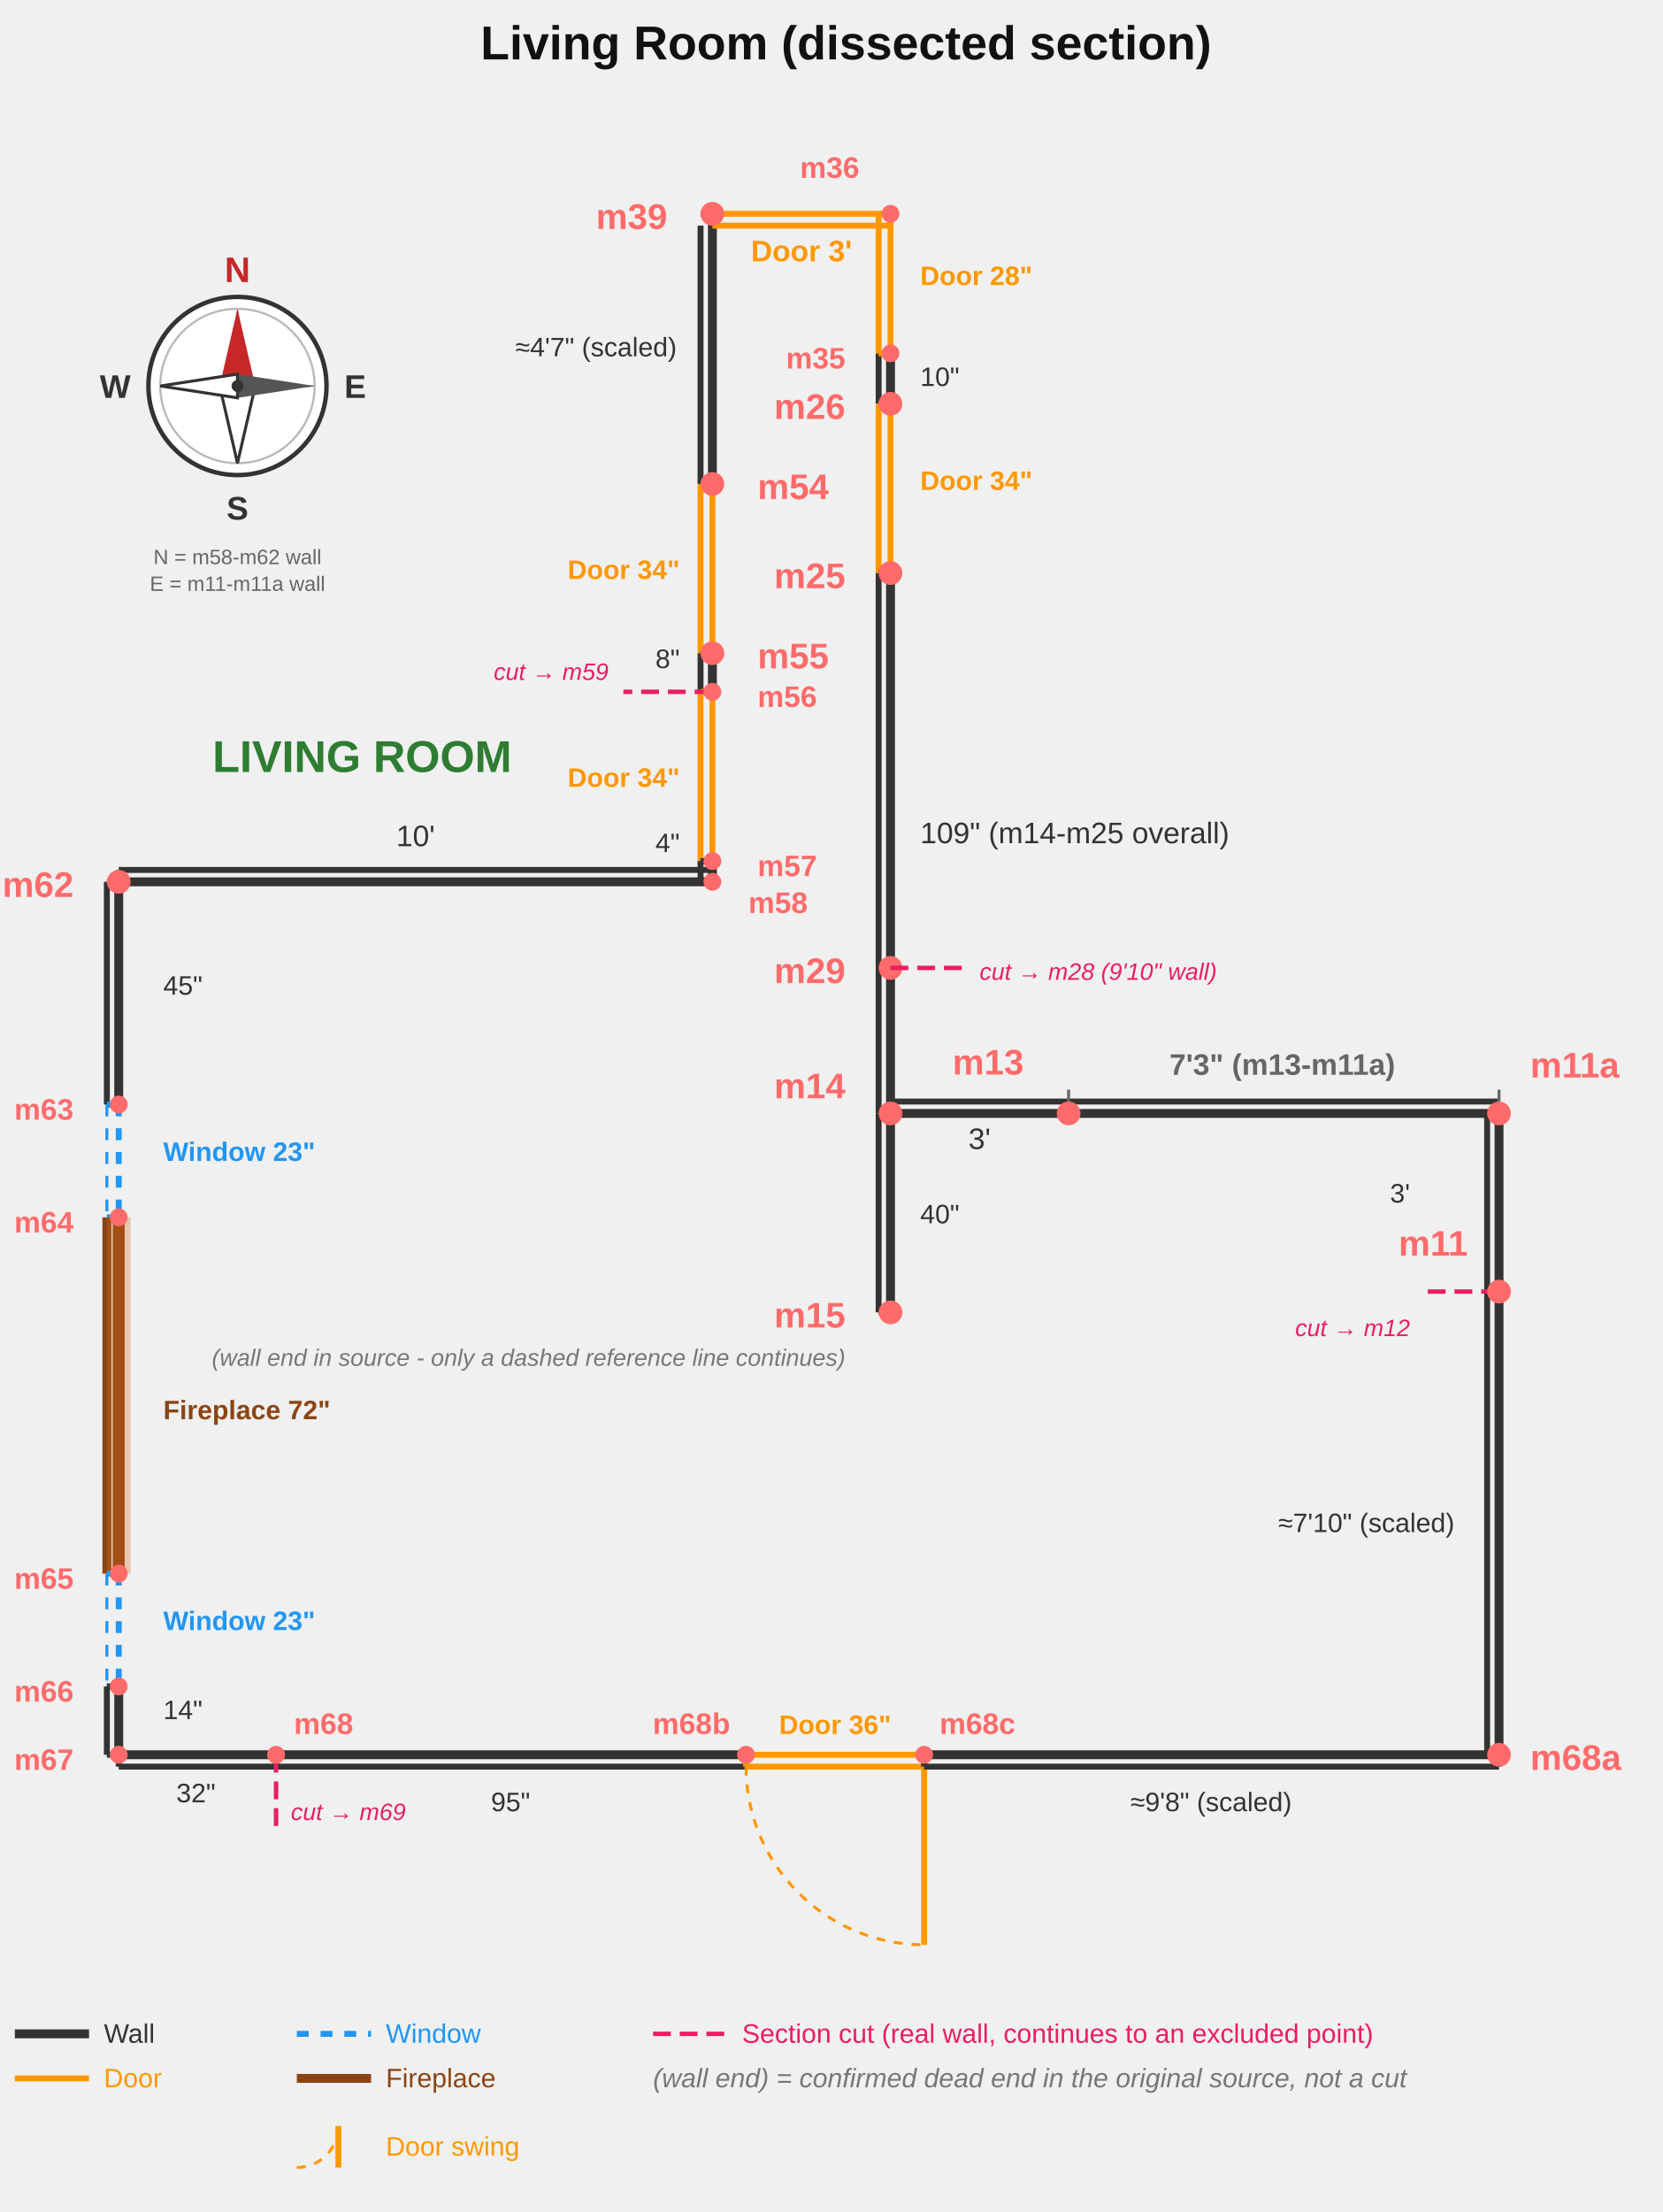
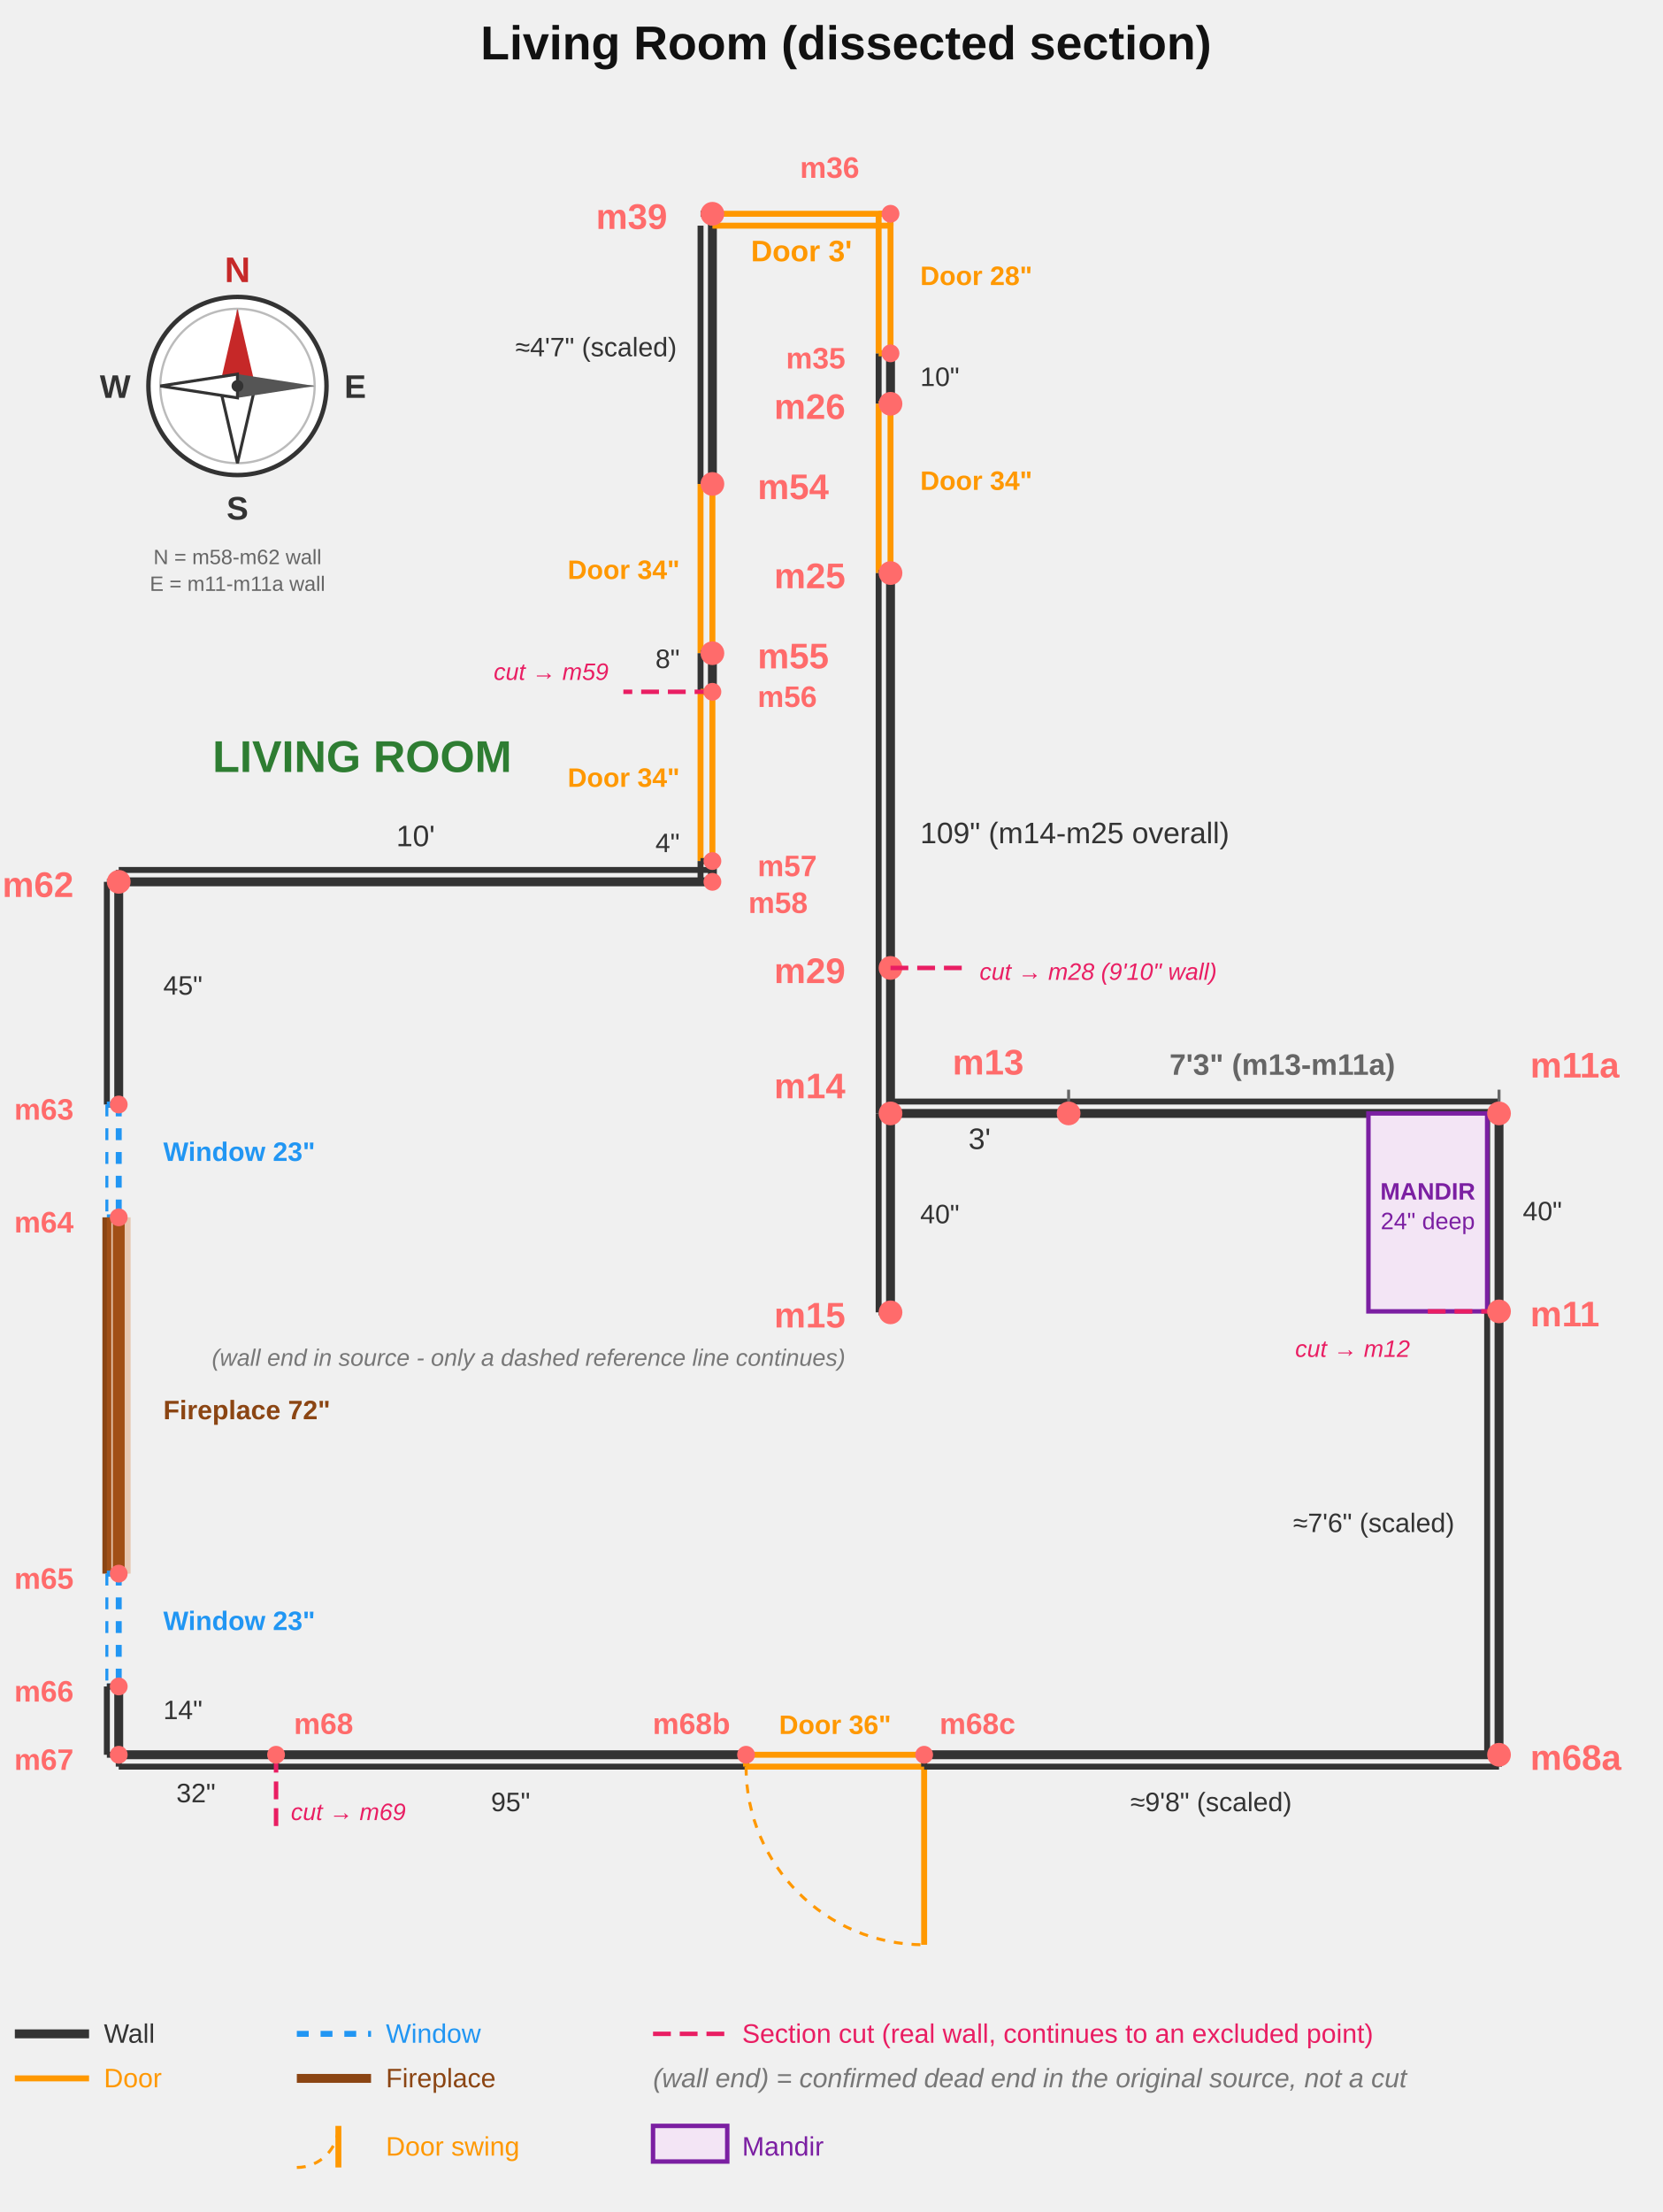
<svg xmlns="http://www.w3.org/2000/svg" viewBox="-10 -490 560 745" width="1120" height="1490" style="background:#fff;font-family:Arial,Helvetica,sans-serif;">
  <text x="275" y="-470" font-size="16" font-weight="bold" text-anchor="middle" fill="#111">Living Room (dissected section)</text>
  <line x1="230" y1="-327" x2="230" y2="-270" stroke="#ff9800" stroke-width="2" />
  <line x1="226" y1="-327" x2="226" y2="-270" stroke="#ff9800" stroke-width="2" />
  <line x1="230" y1="-327" x2="226" y2="-327" stroke="#ff9800" stroke-width="2" />
  <line x1="230" y1="-270" x2="226" y2="-270" stroke="#ff9800" stroke-width="2" />
  <text x="219" y="-295" font-size="9" fill="#ff9800" text-anchor="end" font-weight="bold">Door 34"</text>
  <line x1="230" y1="-270" x2="230" y2="-257" stroke="#333" stroke-width="3" />
  <line x1="226" y1="-270" x2="226" y2="-257" stroke="#333" stroke-width="2" />
  <line x1="230" y1="-270" x2="226" y2="-270" stroke="#333" stroke-width="2" />
  <line x1="230" y1="-257" x2="226" y2="-257" stroke="#333" stroke-width="2" />
  <text x="219" y="-265" font-size="9" fill="#333" text-anchor="end">8"</text>
  <line x1="230" y1="-257" x2="230" y2="-200" stroke="#ff9800" stroke-width="2" />
  <line x1="226" y1="-257" x2="226" y2="-200" stroke="#ff9800" stroke-width="2" />
  <line x1="230" y1="-257" x2="226" y2="-257" stroke="#ff9800" stroke-width="2" />
  <line x1="230" y1="-200" x2="226" y2="-200" stroke="#ff9800" stroke-width="2" />
  <text x="219" y="-225" font-size="9" fill="#ff9800" text-anchor="end" font-weight="bold">Door 34"</text>
  <line x1="230" y1="-200" x2="230" y2="-193" stroke="#333" stroke-width="3" />
  <line x1="226" y1="-200" x2="226" y2="-193" stroke="#333" stroke-width="2" />
  <line x1="230" y1="-200" x2="226" y2="-200" stroke="#333" stroke-width="2" />
  <line x1="230" y1="-193" x2="226" y2="-193" stroke="#333" stroke-width="2" />
  <text x="219" y="-203" font-size="9" fill="#333" text-anchor="end">4"</text>
  <line x1="230" y1="-193" x2="30" y2="-193" stroke="#333" stroke-width="3" />
  <line x1="230" y1="-197" x2="30" y2="-197" stroke="#333" stroke-width="2" />
  <line x1="230" y1="-193" x2="230" y2="-197" stroke="#333" stroke-width="2" />
  <line x1="30" y1="-193" x2="30" y2="-197" stroke="#333" stroke-width="2" />
  <text x="130" y="-205" font-size="10" fill="#333" text-anchor="middle">10'</text>
  <line x1="30" y1="-193" x2="30" y2="-118" stroke="#333" stroke-width="3" />
  <line x1="26" y1="-193" x2="26" y2="-118" stroke="#333" stroke-width="2" />
  <line x1="30" y1="-193" x2="26" y2="-193" stroke="#333" stroke-width="2" />
  <line x1="30" y1="-118" x2="26" y2="-118" stroke="#333" stroke-width="2" />
  <text x="45" y="-155" font-size="9" fill="#333" text-anchor="start">45"</text>
  <line x1="30" y1="-118" x2="30" y2="-80" stroke="#2196F3" stroke-width="2" stroke-dasharray="4,4" />
  <line x1="26" y1="-118" x2="26" y2="-80" stroke="#2196F3" stroke-width="1" stroke-dasharray="4,4" />
  <line x1="30" y1="-118" x2="26" y2="-118" stroke="#2196F3" stroke-width="2" />
  <line x1="30" y1="-80" x2="26" y2="-80" stroke="#2196F3" stroke-width="2" />
  <text x="45" y="-99" font-size="9" fill="#2196F3" text-anchor="start" font-weight="bold">Window 23"</text>
  <line x1="30" y1="-80" x2="30" y2="40" stroke="#8b4513" stroke-width="4" />
  <line x1="26" y1="-80" x2="26" y2="40" stroke="#8b4513" stroke-width="3" />
  <rect x="26" y="-80" width="8" height="120" fill="#d2691e" opacity="0.3" />
  <text x="45" y="-12" font-size="9" fill="#8b4513" text-anchor="start" font-weight="bold">Fireplace 72"</text>
  <line x1="30" y1="40" x2="30" y2="78" stroke="#2196F3" stroke-width="2" stroke-dasharray="4,4" />
  <line x1="26" y1="40" x2="26" y2="78" stroke="#2196F3" stroke-width="1" stroke-dasharray="4,4" />
  <line x1="30" y1="40" x2="26" y2="40" stroke="#2196F3" stroke-width="2" />
  <line x1="30" y1="78" x2="26" y2="78" stroke="#2196F3" stroke-width="2" />
  <text x="45" y="59" font-size="9" fill="#2196F3" text-anchor="start" font-weight="bold">Window 23"</text>
  <line x1="30" y1="78" x2="30" y2="101" stroke="#333" stroke-width="3" />
  <line x1="26" y1="78" x2="26" y2="101" stroke="#333" stroke-width="2" />
  <line x1="30" y1="78" x2="26" y2="78" stroke="#333" stroke-width="2" />
  <line x1="30" y1="101" x2="26" y2="101" stroke="#333" stroke-width="2" />
  <text x="45" y="89" font-size="9" fill="#333" text-anchor="start">14"</text>
  <line x1="30" y1="101" x2="83" y2="101" stroke="#333" stroke-width="3" />
  <line x1="30" y1="105" x2="83" y2="105" stroke="#333" stroke-width="2" />
  <line x1="30" y1="101" x2="30" y2="105" stroke="#333" stroke-width="2" />
  <line x1="83" y1="101" x2="83" y2="105" stroke="#333" stroke-width="2" />
  <text x="56" y="117" font-size="9" fill="#333" text-anchor="middle">32"</text>
  <line x1="230" y1="-327" x2="230" y2="-418" stroke="#333" stroke-width="3" />
  <line x1="226" y1="-327" x2="226" y2="-414" stroke="#333" stroke-width="2" />
  <line x1="230" y1="-418" x2="226" y2="-418" stroke="#333" stroke-width="2" />
  <text x="218" y="-370" font-size="9" fill="#333" text-anchor="end">≈4'7" (scaled)</text>
  <line x1="290" y1="-354" x2="290" y2="-371" stroke="#333" stroke-width="3" />
  <line x1="286" y1="-354" x2="286" y2="-371" stroke="#333" stroke-width="2" />
  <line x1="290" y1="-354" x2="286" y2="-354" stroke="#333" stroke-width="2" />
  <line x1="290" y1="-371" x2="286" y2="-371" stroke="#333" stroke-width="2" />
  <text x="300" y="-360" font-size="9" fill="#333" text-anchor="start">10"</text>
  <line x1="290" y1="-371" x2="290" y2="-418" stroke="#ff9800" stroke-width="2" />
  <line x1="286" y1="-371" x2="286" y2="-418" stroke="#ff9800" stroke-width="2" />
  <line x1="290" y1="-371" x2="286" y2="-371" stroke="#ff9800" stroke-width="2" />
  <line x1="290" y1="-418" x2="286" y2="-418" stroke="#ff9800" stroke-width="2" />
  <text x="300" y="-394" font-size="9" fill="#ff9800" text-anchor="start" font-weight="bold">Door 28"</text>
  <line x1="290" y1="-418" x2="230" y2="-418" stroke="#ff9800" stroke-width="2" />
  <line x1="290" y1="-414" x2="230" y2="-414" stroke="#ff9800" stroke-width="2" />
  <line x1="290" y1="-418" x2="290" y2="-414" stroke="#ff9800" stroke-width="2" />
  <line x1="230" y1="-418" x2="230" y2="-414" stroke="#ff9800" stroke-width="2" />
  <text x="260" y="-402" font-size="10" fill="#ff9800" text-anchor="middle" font-weight="bold">Door 3'</text>
  <line x1="290" y1="-297" x2="290" y2="-354" stroke="#ff9800" stroke-width="2" />
  <line x1="286" y1="-297" x2="286" y2="-354" stroke="#ff9800" stroke-width="2" />
  <line x1="290" y1="-297" x2="286" y2="-297" stroke="#ff9800" stroke-width="2" />
  <line x1="290" y1="-354" x2="286" y2="-354" stroke="#ff9800" stroke-width="2" />
  <text x="300" y="-325" font-size="9" fill="#ff9800" text-anchor="start" font-weight="bold">Door 34"</text>
  <line x1="290" y1="-115" x2="290" y2="-297" stroke="#333" stroke-width="3" />
  <line x1="286" y1="-115" x2="286" y2="-297" stroke="#333" stroke-width="2" />
  <line x1="290" y1="-115" x2="286" y2="-115" stroke="#333" stroke-width="2" />
  <line x1="290" y1="-297" x2="286" y2="-297" stroke="#333" stroke-width="2" />
  <text x="300" y="-206" font-size="10" fill="#333" text-anchor="start">109" (m14-m25 overall)</text>
  <line x1="290" y1="-115" x2="290" y2="-48" stroke="#333" stroke-width="3" />
  <line x1="286" y1="-115" x2="286" y2="-48" stroke="#333" stroke-width="2" />
  <line x1="290" y1="-115" x2="286" y2="-115" stroke="#333" stroke-width="2" />
  <line x1="290" y1="-48" x2="286" y2="-48" stroke="#333" stroke-width="2" />
  <text x="300" y="-78" font-size="9" fill="#333" text-anchor="start">40"</text>
  <line x1="350" y1="-115" x2="290" y2="-115" stroke="#333" stroke-width="3" />
  <line x1="350" y1="-119" x2="290" y2="-119" stroke="#333" stroke-width="2" />
  <line x1="350" y1="-115" x2="350" y2="-119" stroke="#333" stroke-width="2" />
  <line x1="290" y1="-115" x2="290" y2="-119" stroke="#333" stroke-width="2" />
  <text x="320" y="-103" font-size="10" fill="#333" text-anchor="middle">3'</text>
  <line x1="350" y1="-115" x2="495" y2="-115" stroke="#333" stroke-width="3" />
  <line x1="350" y1="-119" x2="495" y2="-119" stroke="#333" stroke-width="2" />
  <line x1="350" y1="-119" x2="350" y2="-123" stroke="#666" stroke-width="1" />
  <line x1="495" y1="-119" x2="495" y2="-123" stroke="#666" stroke-width="1" />
  <text x="422" y="-128" font-size="10" fill="#666" font-weight="bold" text-anchor="middle">7'3" (m13-m11a)</text>
-   <line x1="495" y1="-115" x2="495" y2="-55" stroke="#333" stroke-width="3" />
-   <line x1="491" y1="-115" x2="491" y2="-55" stroke="#333" stroke-width="2" />
+   <line x1="495" y1="-115" x2="495" y2="-48.33" stroke="#333" stroke-width="3" />
+   <line x1="491" y1="-115" x2="491" y2="-48.33" stroke="#333" stroke-width="2" />
  <line x1="495" y1="-115" x2="491" y2="-115" stroke="#333" stroke-width="2" />
-   <line x1="495" y1="-55" x2="491" y2="-55" stroke="#333" stroke-width="2" />
-   <text x="465" y="-85" font-size="9" fill="#333" text-anchor="end">3'</text>
-   <line x1="495" y1="-55" x2="495" y2="101" stroke="#333" stroke-width="3" />
-   <line x1="491" y1="-55" x2="491" y2="101" stroke="#333" stroke-width="2" />
-   <line x1="495" y1="-55" x2="491" y2="-55" stroke="#333" stroke-width="2" />
-   <text x="480" y="26" font-size="9" fill="#333" text-anchor="end">≈7'10" (scaled)</text>
+   <line x1="495" y1="-48.33" x2="491" y2="-48.33" stroke="#333" stroke-width="2" />
+   <text x="503" y="-79" font-size="9" fill="#333" text-anchor="start">40"</text>
+   <rect x="451" y="-115" width="40" height="66.67" fill="#f3e5f5" stroke="#7b1fa2" stroke-width="1.5" />
+   <text x="471" y="-86" font-size="8" fill="#7b1fa2" font-weight="bold" text-anchor="middle">MANDIR</text>
+   <text x="471" y="-76" font-size="8" fill="#7b1fa2" text-anchor="middle">24" deep</text>
+   <line x1="495" y1="-48.33" x2="495" y2="101" stroke="#333" stroke-width="3" />
+   <line x1="491" y1="-48.33" x2="491" y2="101" stroke="#333" stroke-width="2" />
+   <line x1="495" y1="-48.33" x2="491" y2="-48.33" stroke="#333" stroke-width="2" />
+   <text x="480" y="26" font-size="9" fill="#333" text-anchor="end">≈7'6" (scaled)</text>
  <line x1="83" y1="101" x2="241.33" y2="101" stroke="#333" stroke-width="3" />
  <line x1="83" y1="105" x2="241.33" y2="105" stroke="#333" stroke-width="2" />
  <line x1="241.33" y1="101" x2="241.33" y2="105" stroke="#333" stroke-width="2" />
  <text x="162" y="120" font-size="9" fill="#333" text-anchor="middle">95"</text>
  <line x1="241.33" y1="101" x2="301.33" y2="101" stroke="#ff9800" stroke-width="2" />
  <line x1="241.33" y1="105" x2="301.33" y2="105" stroke="#ff9800" stroke-width="2" />
  <line x1="241.33" y1="101" x2="241.33" y2="105" stroke="#ff9800" stroke-width="2" />
  <line x1="301.33" y1="101" x2="301.33" y2="105" stroke="#ff9800" stroke-width="2" />
  <line x1="301.33" y1="105" x2="301.33" y2="165" stroke="#ff9800" stroke-width="2" />
  <path d="M241.33,105 A60,60 0 0,0 301.33,165" fill="none" stroke="#ff9800" stroke-width="1" stroke-dasharray="3,3" />
  <text x="271.33" y="94" font-size="9" fill="#ff9800" text-anchor="middle" font-weight="bold">Door 36"</text>
  <line x1="301.33" y1="101" x2="495" y2="101" stroke="#333" stroke-width="3" />
  <line x1="301.33" y1="105" x2="495" y2="105" stroke="#333" stroke-width="2" />
  <line x1="301.33" y1="101" x2="301.33" y2="105" stroke="#333" stroke-width="2" />
  <line x1="495" y1="101" x2="495" y2="105" stroke="#333" stroke-width="2" />
  <text x="398" y="120" font-size="9" fill="#333" text-anchor="middle">≈9'8" (scaled)</text>
  <circle cx="241.33" cy="101" r="3" fill="#ff6b6b" />
  <text x="236" y="94" font-size="10" fill="#ff6b6b" font-weight="bold" text-anchor="end">m68b</text>
  <circle cx="301.33" cy="101" r="3" fill="#ff6b6b" />
  <text x="306.5" y="94" font-size="10" fill="#ff6b6b" font-weight="bold">m68c</text>
  <circle cx="495" cy="101" r="4" fill="#ff6b6b" />
  <text x="505.5" y="106.1" font-size="12" fill="#ff6b6b" font-weight="bold">m68a</text>
  <line x1="230" y1="-257" x2="200" y2="-257" stroke="#e91e63" stroke-width="1.5" stroke-dasharray="6,3" />
  <text x="195" y="-261" font-size="8" fill="#e91e63" text-anchor="end" font-style="italic">cut → m59</text>
  <line x1="83" y1="101" x2="83" y2="125" stroke="#e91e63" stroke-width="1.5" stroke-dasharray="6,3" />
  <text x="88" y="123" font-size="8" fill="#e91e63" font-style="italic">cut → m69</text>
  <circle cx="290" cy="-164" r="4" fill="#ff6b6b" />
  <line x1="290" y1="-164" x2="315" y2="-164" stroke="#e91e63" stroke-width="1.5" stroke-dasharray="6,3" />
  <text x="320" y="-160" font-size="8" fill="#e91e63" font-style="italic">cut → m28 (9'10" wall)</text>
  <text x="274.8" y="-158.9" font-size="12" fill="#ff6b6b" font-weight="bold" text-anchor="end">m29</text>
-   <line x1="495" y1="-55" x2="470" y2="-55" stroke="#e91e63" stroke-width="1.5" stroke-dasharray="6,3" />
-   <text x="465" y="-40" font-size="8" fill="#e91e63" text-anchor="end" font-style="italic">cut → m12</text>
+   <line x1="495" y1="-48.33" x2="470" y2="-48.33" stroke="#e91e63" stroke-width="1.5" stroke-dasharray="6,3" />
+   <text x="465" y="-33" font-size="8" fill="#e91e63" text-anchor="end" font-style="italic">cut → m12</text>
  <text x="274.8" y="-30" font-size="8" fill="#777" text-anchor="end" font-style="italic">(wall end in source - only a dashed reference line continues)</text>
  <text x="112" y="-230" font-size="15" font-weight="bold" fill="#2e7d32" text-anchor="middle">LIVING ROOM</text>
  <circle cx="230" cy="-193" r="3" fill="#ff6b6b" />
  <text x="242.1" y="-182.5" font-size="10" fill="#ff6b6b" font-weight="bold">m58</text>
  <circle cx="30" cy="-193" r="4" fill="#ff6b6b" />
  <text x="14.8" y="-187.9" font-size="12" fill="#ff6b6b" font-weight="bold" text-anchor="end">m62</text>
  <circle cx="30" cy="-118" r="3" fill="#ff6b6b" />
  <text x="14.8" y="-112.9" font-size="10" fill="#ff6b6b" font-weight="bold" text-anchor="end">m63</text>
  <circle cx="30" cy="-80" r="3" fill="#ff6b6b" />
  <text x="14.8" y="-74.9" font-size="10" fill="#ff6b6b" font-weight="bold" text-anchor="end">m64</text>
  <circle cx="30" cy="40" r="3" fill="#ff6b6b" />
  <text x="14.8" y="45.1" font-size="10" fill="#ff6b6b" font-weight="bold" text-anchor="end">m65</text>
  <circle cx="30" cy="78" r="3" fill="#ff6b6b" />
  <text x="14.8" y="83.1" font-size="10" fill="#ff6b6b" font-weight="bold" text-anchor="end">m66</text>
  <circle cx="30" cy="101" r="3" fill="#ff6b6b" />
  <text x="14.8" y="106.1" font-size="10" fill="#ff6b6b" font-weight="bold" text-anchor="end">m67</text>
  <circle cx="83" cy="101" r="3" fill="#ff6b6b" />
  <text x="89" y="94" font-size="10" fill="#ff6b6b" font-weight="bold">m68</text>
  <circle cx="290" cy="-418" r="3" fill="#ff6b6b" />
  <text x="279.5" y="-430.1" font-size="10" fill="#ff6b6b" font-weight="bold" text-anchor="end">m36</text>
  <circle cx="290" cy="-371" r="3" fill="#ff6b6b" />
  <text x="274.8" y="-365.9" font-size="10" fill="#ff6b6b" font-weight="bold" text-anchor="end">m35</text>
  <circle cx="290" cy="-354" r="4" fill="#ff6b6b" />
  <text x="274.8" y="-348.9" font-size="12" fill="#ff6b6b" font-weight="bold" text-anchor="end">m26</text>
  <circle cx="290" cy="-297" r="4" fill="#ff6b6b" />
  <text x="274.8" y="-291.9" font-size="12" fill="#ff6b6b" font-weight="bold" text-anchor="end">m25</text>
  <circle cx="290" cy="-115" r="4" fill="#ff6b6b" />
  <text x="274.8" y="-120.1" font-size="12" fill="#ff6b6b" font-weight="bold" text-anchor="end">m14</text>
  <circle cx="290" cy="-48" r="4" fill="#ff6b6b" />
  <text x="274.8" y="-42.9" font-size="12" fill="#ff6b6b" font-weight="bold" text-anchor="end">m15</text>
  <circle cx="350" cy="-115" r="4" fill="#ff6b6b" />
  <text x="334.9" y="-128.1" font-size="12" fill="#ff6b6b" font-weight="bold" text-anchor="end">m13</text>
  <circle cx="495" cy="-115" r="4" fill="#ff6b6b" />
  <text x="505.5" y="-127.1" font-size="12" fill="#ff6b6b" font-weight="bold">m11a</text>
-   <circle cx="495" cy="-55" r="4" fill="#ff6b6b" />
-   <text x="484.5" y="-67.1" font-size="12" fill="#ff6b6b" font-weight="bold" text-anchor="end">m11</text>
+   <circle cx="495" cy="-48.33" r="4" fill="#ff6b6b" />
+   <text x="505.5" y="-43.3" font-size="12" fill="#ff6b6b" font-weight="bold">m11</text>
  <circle cx="230" cy="-418" r="4" fill="#ff6b6b" />
  <text x="214.8" y="-412.9" font-size="12" fill="#ff6b6b" font-weight="bold" text-anchor="end">m39</text>
  <circle cx="230" cy="-327" r="4" fill="#ff6b6b" />
  <text x="245.2" y="-321.9" font-size="12" fill="#ff6b6b" font-weight="bold">m54</text>
  <circle cx="230" cy="-270" r="4" fill="#ff6b6b" />
  <text x="245.2" y="-264.9" font-size="12" fill="#ff6b6b" font-weight="bold">m55</text>
  <circle cx="230" cy="-257" r="3" fill="#ff6b6b" />
  <text x="245.2" y="-251.9" font-size="10" fill="#ff6b6b" font-weight="bold">m56</text>
  <circle cx="230" cy="-200" r="3" fill="#ff6b6b" />
  <text x="245.2" y="-194.9" font-size="10" fill="#ff6b6b" font-weight="bold">m57</text>
  <g id="compass" transform="translate(70,-360)" font-family="Arial,Helvetica,sans-serif">
    <circle cx="0" cy="0" r="30" fill="#fff" stroke="#333" stroke-width="1.5" />
    <circle cx="0" cy="0" r="26" fill="none" stroke="#bbb" stroke-width="0.75" />
    <line x1="-26" y1="0" x2="26" y2="0" stroke="#bbb" stroke-width="0.75" />
    <line x1="0" y1="-26" x2="0" y2="26" stroke="#bbb" stroke-width="0.75" />
    <polygon points="0,-26 6,0 -6,0" fill="#c62828" />
    <polygon points="0,26 6,0 -6,0" fill="#fff" stroke="#333" stroke-width="1" />
    <polygon points="26,0 0,-4 0,4" fill="#555" />
    <polygon points="-26,0 0,-4 0,4" fill="#fff" stroke="#333" stroke-width="1" />
    <circle cx="0" cy="0" r="2" fill="#333" />
    <text x="0" y="-35" font-size="12" font-weight="bold" fill="#c62828" text-anchor="middle">N</text>
    <text x="0" y="45" font-size="11" font-weight="bold" fill="#333" text-anchor="middle">S</text>
    <text x="36" y="4" font-size="11" font-weight="bold" fill="#333" text-anchor="start">E</text>
    <text x="-36" y="4" font-size="11" font-weight="bold" fill="#333" text-anchor="end">W</text>
    <text x="0" y="60" font-size="7" fill="#666" text-anchor="middle">N = m58-m62 wall</text>
    <text x="0" y="69" font-size="7" fill="#666" text-anchor="middle">E = m11-m11a wall</text>
  </g>
  <g font-size="9" fill="#333" transform="translate(0,40)">
    <line x1="-5" y1="155" x2="20" y2="155" stroke="#333" stroke-width="3" />
    <text x="25" y="158" fill="#333">Wall</text>
    <line x1="-5" y1="170" x2="20" y2="170" stroke="#ff9800" stroke-width="2" />
    <text x="25" y="173" fill="#ff9800">Door</text>
    <line x1="90" y1="155" x2="115" y2="155" stroke="#2196F3" stroke-width="2" stroke-dasharray="4,4" />
    <text x="120" y="158" fill="#2196F3">Window</text>
    <line x1="90" y1="170" x2="115" y2="170" stroke="#8b4513" stroke-width="3" />
    <text x="120" y="173" fill="#8b4513">Fireplace</text>
    <path d="M90,200 A14,14 0 0,0 104,186" fill="none" stroke="#ff9800" stroke-width="1" stroke-dasharray="3,3" />
    <line x1="104" y1="186" x2="104" y2="200" stroke="#ff9800" stroke-width="2" />
    <text x="120" y="196" fill="#ff9800">Door swing</text>
+     <rect x="210" y="186" width="25" height="12" fill="#f3e5f5" stroke="#7b1fa2" stroke-width="1.5" />
+     <text x="240" y="196" fill="#7b1fa2">Mandir</text>
    <line x1="210" y1="155" x2="235" y2="155" stroke="#e91e63" stroke-width="1.5" stroke-dasharray="6,3" />
    <text x="240" y="158" fill="#e91e63">Section cut (real wall, continues to an excluded point)</text>
    <text x="210" y="173" fill="#777" font-style="italic">(wall end) = confirmed dead end in the original source, not a cut</text>
  </g>
</svg>
